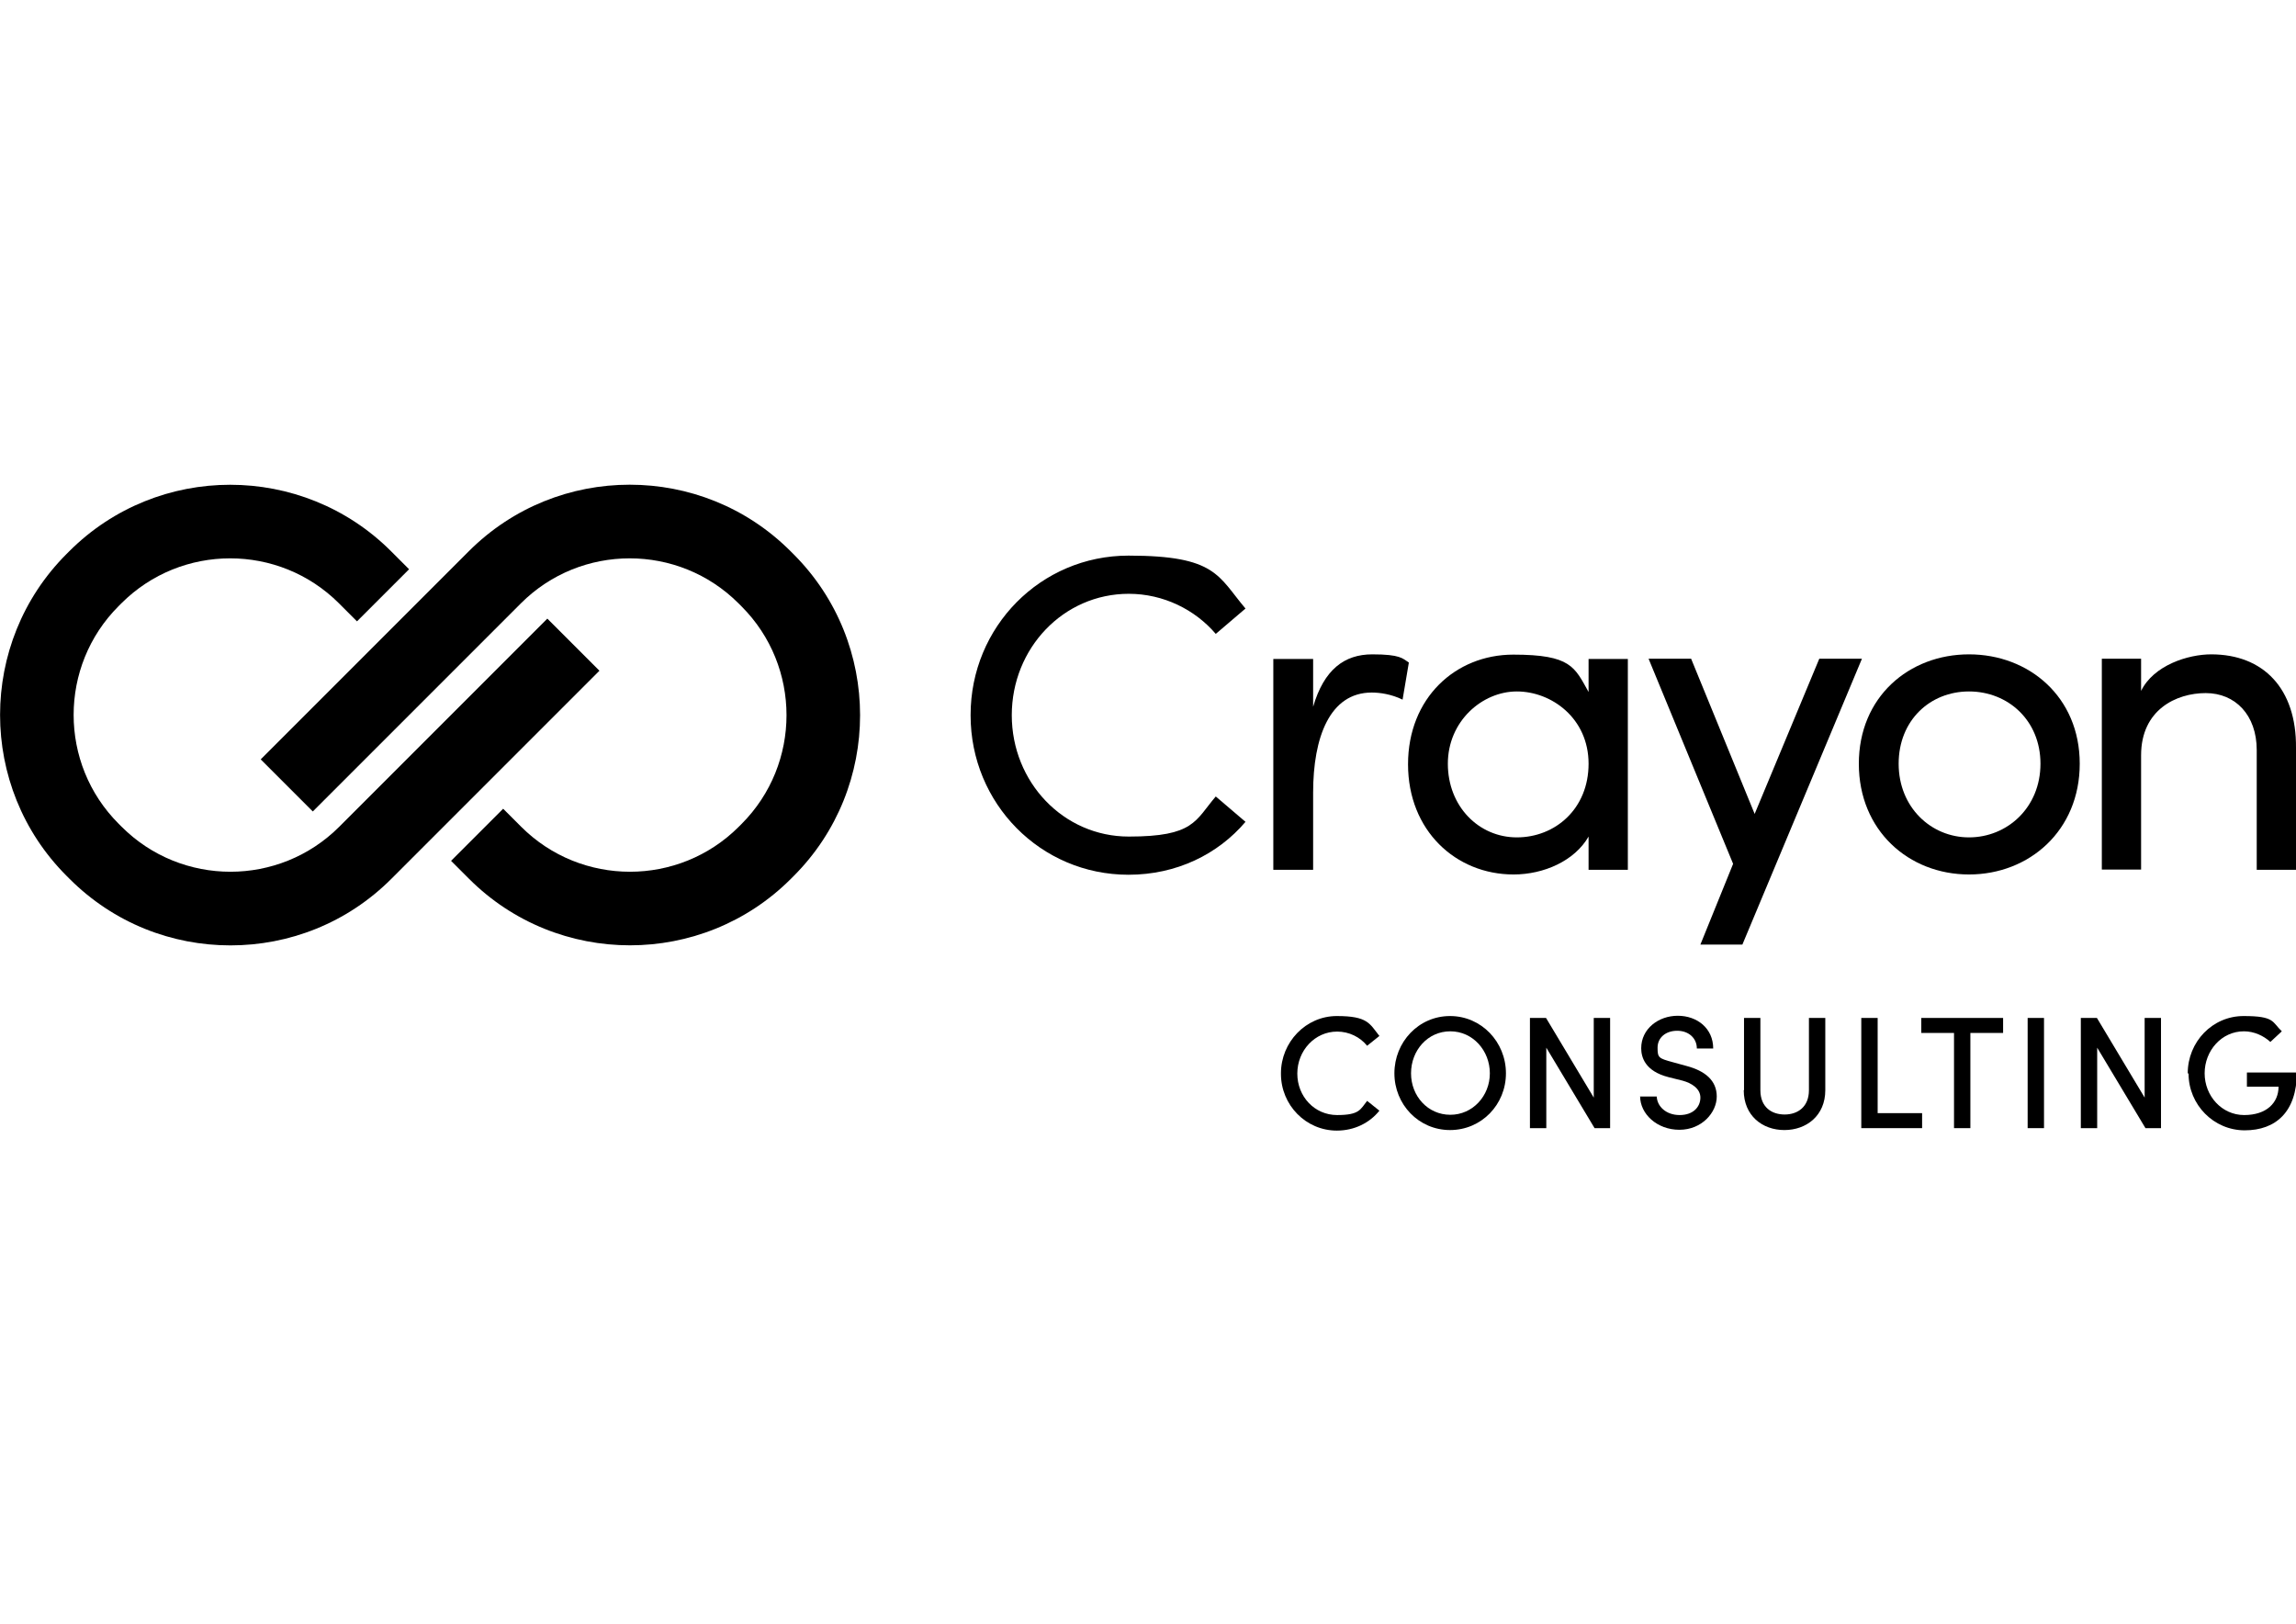
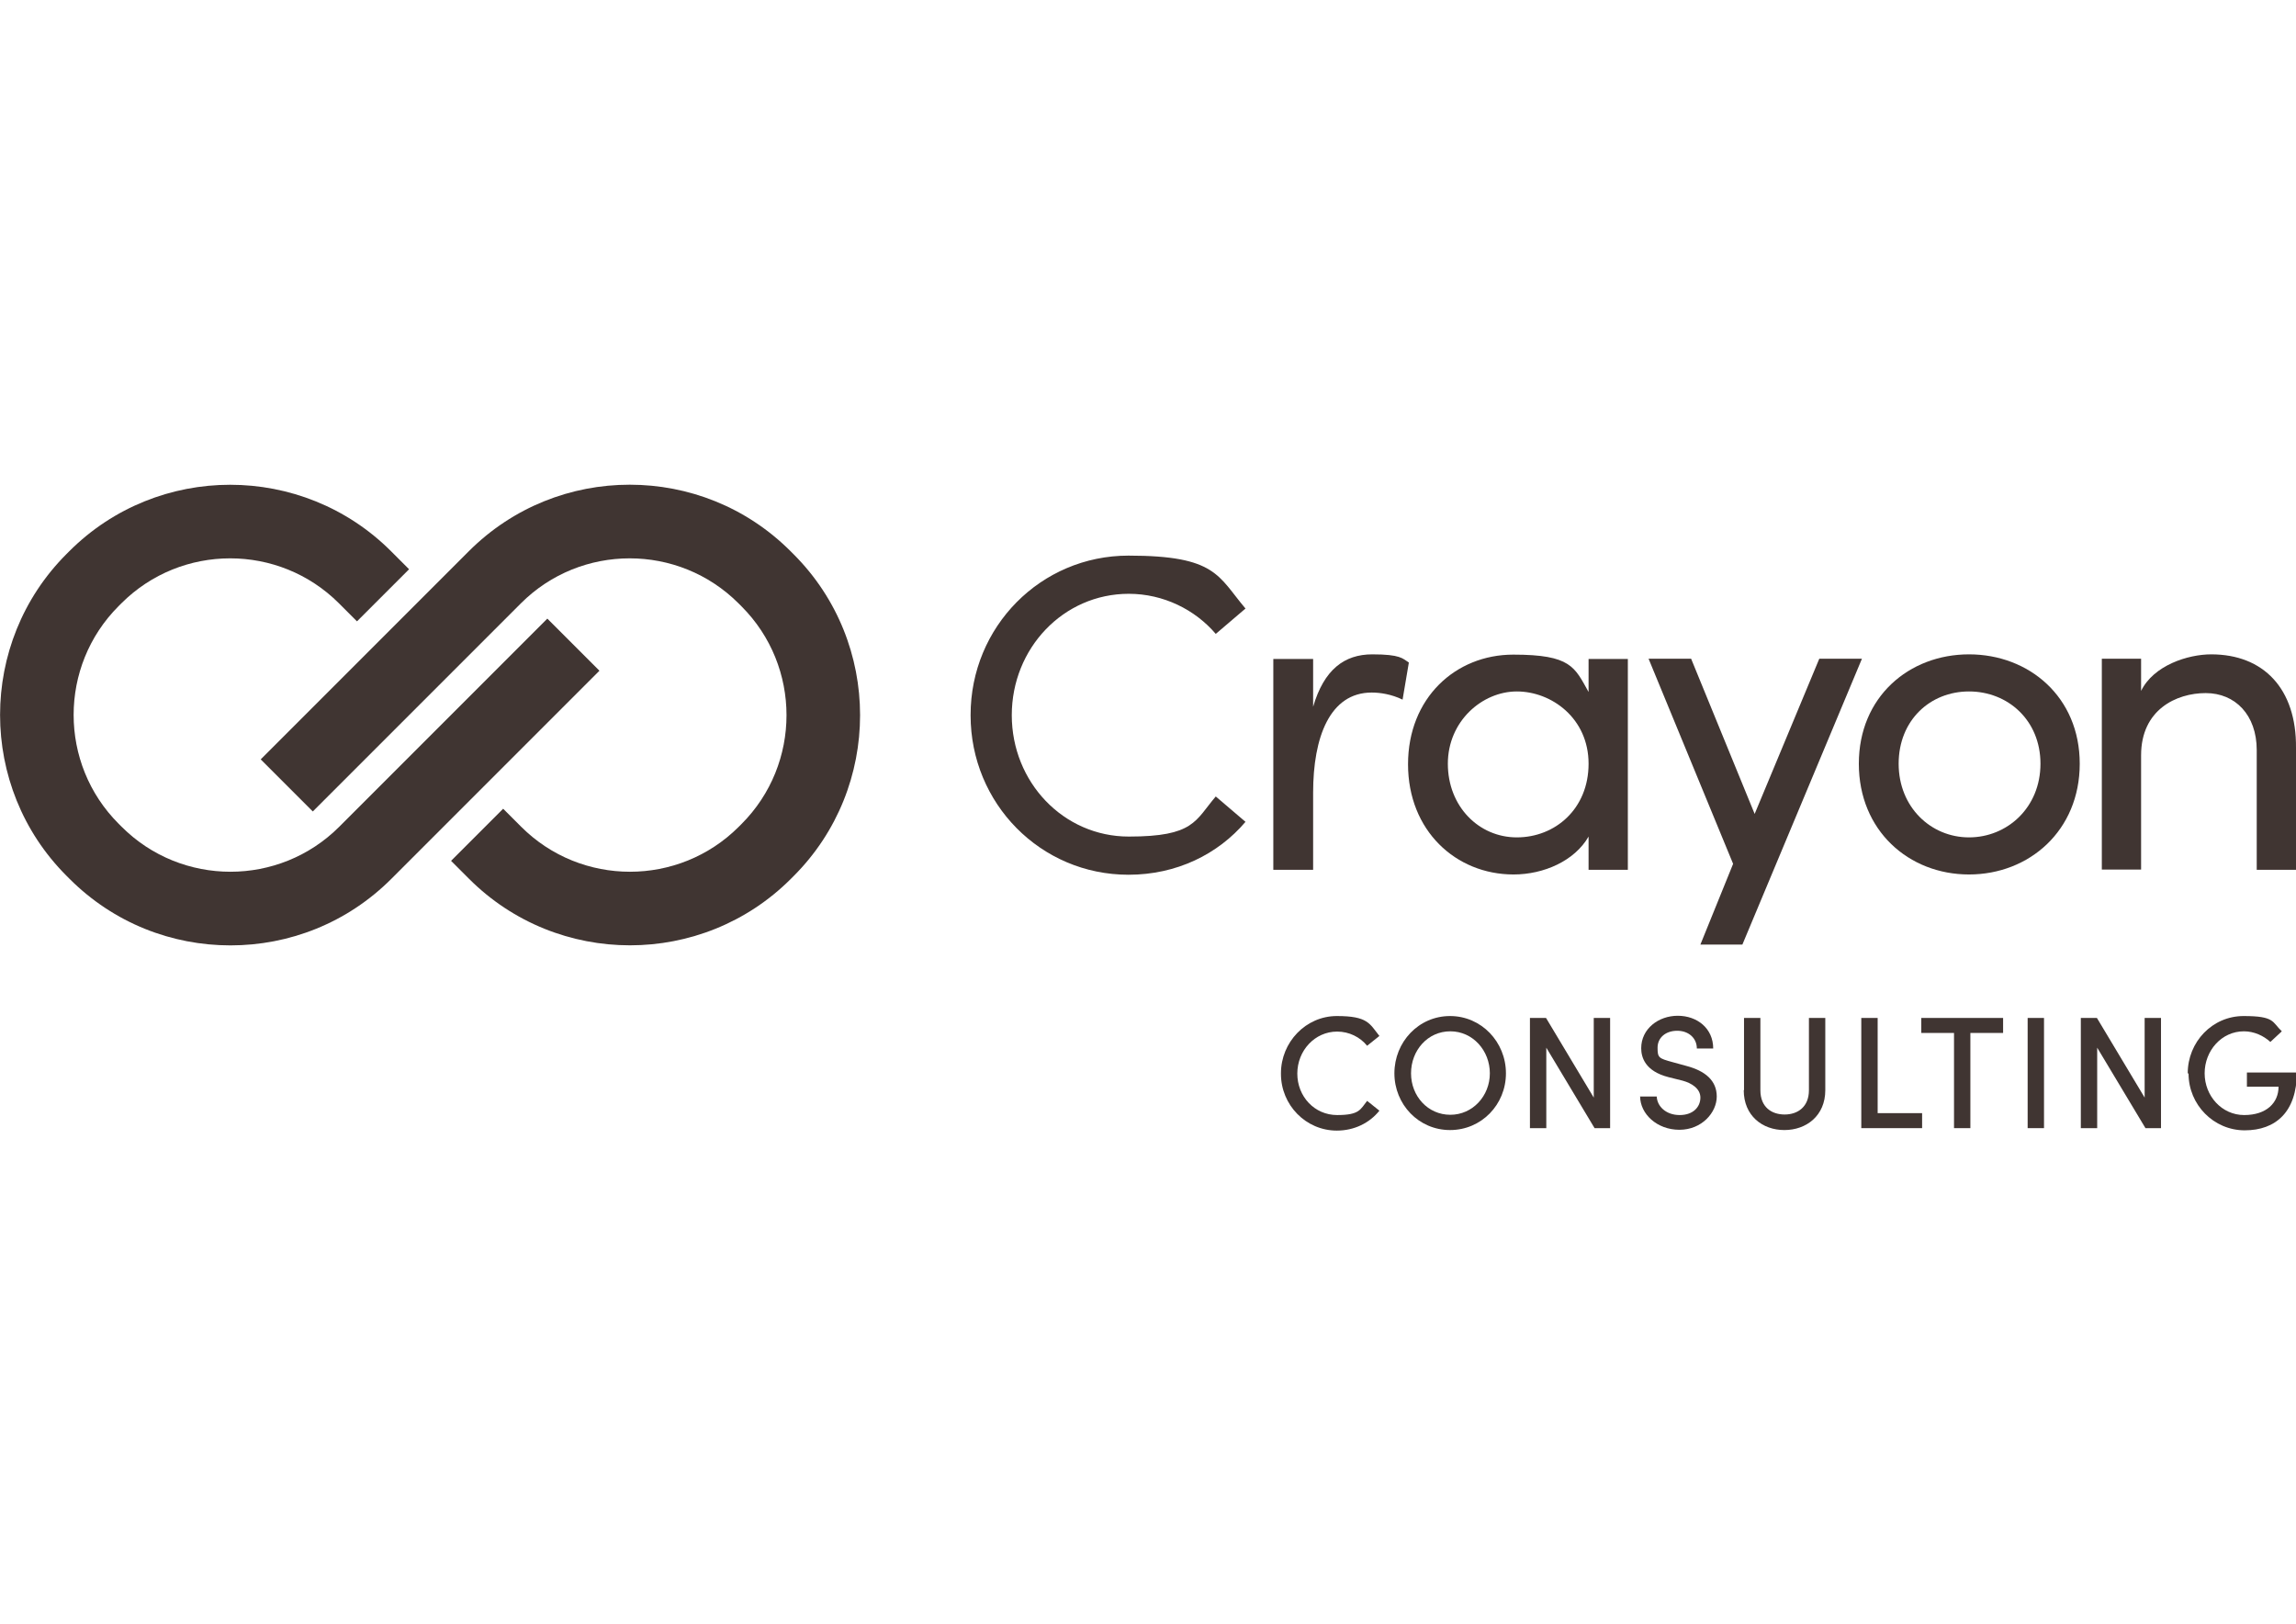
<svg xmlns="http://www.w3.org/2000/svg" id="logo-simple" version="1.1" viewBox="0 0 841.9 595.3">
-   <path d="M25.5,322.2c16.3,16.3,37.6,24.4,59,24.4s42.7-8.1,59-24.4l76.3-76.3-19.1-19.1-76.3,76.3c-22,22-57.8,22-79.8,0l-1.1-1.1c-22-22-22-57.8,0-79.8l1-1c22-22,57.8-22,79.8,0l6.6,6.6,19.1-19.1-6.6-6.6c-32.5-32.5-85.5-32.5-118,0l-1,1c-32.5,32.5-32.5,85.5,0,118l1.1,1.1h0Z" />
-   <path d="M289.9,202.1c-16.3-16.3-37.6-24.4-59-24.4s-42.7,8.1-59,24.4l-76.3,76.3,19.1,19.1,76.3-76.3c22-22,57.8-22,79.8,0l1.1,1.1c22,22,22,57.8,0,79.8l-1,1c-22,22-57.8,22-79.8,0l-6.6-6.6-19.1,19.1,6.6,6.6c32.5,32.5,85.5,32.5,118,0l1-1c32.5-32.5,32.5-85.5,0-118l-1.1-1.1h0Z" />
-   <path d="M682.7,241.6l-43.8,104.7h-15.4l12-29.6-31-75.2h15.6l23.3,56.9,23.7-56.9h15.6Z" />
-   <path d="M355.9,262.1c0-32.3,25.7-58.4,57.9-58.4s32.8,7.5,42.9,19.4l-10.9,9.3c-7.6-8.9-19.2-14.7-31.9-14.7-24,0-42.9,20-42.9,44.5s18.9,44.5,42.9,44.5,24.3-5.8,31.9-14.7l10.9,9.3c-10.1,11.9-25.3,19.4-42.9,19.4-32.3,0-57.9-26.2-57.9-58.4" />
-   <path d="M516.6,242.9l-2.3,13.6c-4.1-2-8.3-2.6-11.3-2.6-15.4,0-21.5,16.4-21.5,36.7v28.3h-14.6v-77.3h14.6v17.5c4-13.6,11.4-19.2,21.7-19.2s11.1,1.5,13.4,3" />
-   <path d="M582.5,280c0-16.7-13.6-26.5-26.3-26.5s-25.3,10.9-25.3,26.5,11.3,27,25.3,27,26.3-10.4,26.3-27ZM596.9,241.6v77.3h-14.4v-12.2c-5.1,8.9-16.4,13.9-27.5,13.9-21.2,0-38.7-16.1-38.7-40.4s17.4-40.2,38.6-40.2,22.5,4.6,27.6,13.7v-12.1h14.4Z" />
-   <path d="M748.2,280c0-15.9-11.9-26.5-26.2-26.5s-25.8,10.6-25.8,26.5,11.8,27,25.8,27,26.2-10.9,26.2-27ZM681.6,280c0-24.5,18.4-40.1,40.4-40.1s40.6,15.6,40.6,40.1-18.5,40.6-40.6,40.6-40.4-16.1-40.4-40.6Z" />
-   <path d="M841.9,274.2v44.7h-14.4v-43.9c0-12.9-7.9-20.9-18.7-20.9s-23.7,6.1-23.7,22.8v41.9h-14.4v-77.3h14.4v11.8c4.6-9.4,17.2-13.4,25.7-13.4,19.2,0,31.3,12.6,31.1,34.3" />
-   <path d="M469.7,393.5c0-11.4,9.1-21,20.5-21s12,2.8,15.6,7.3l-4.5,3.6c-2.6-3.2-6.6-5.2-11-5.2-8.2,0-14.6,7-14.6,15.4s6.3,15.2,14.6,15.2,8.5-2.1,11-5.2l4.5,3.6c-3.6,4.5-9.2,7.3-15.6,7.3-11.4,0-20.5-9.4-20.5-20.8h0Z" />
-   <path d="M511.3,393.5c0-11.5,8.9-21,20.4-21s20.5,9.5,20.5,21-9,20.8-20.5,20.8-20.4-9.4-20.4-20.8ZM546.3,393.5c0-8.3-6.2-15.4-14.5-15.4s-14.4,7-14.4,15.4,6.2,15.2,14.4,15.2,14.5-6.9,14.5-15.2Z" />
-   <path d="M584.4,373.2h6v40.4h-5.7l-17.7-29.5v29.5h-6v-40.4h5.9l17.5,29.2v-29.2h0Z" />
-   <path d="M601.5,402h6c.1,3.5,3.3,6.8,8.4,6.8s7.6-3.1,7.6-6.4-3.2-5.3-6.5-6.2l-5.2-1.3c-8.6-2.2-10-7.3-10-10.6,0-7.1,6.3-11.9,13.4-11.9s13,4.6,13,12h-6c0-3.8-3-6.5-7.2-6.5s-7.2,2.5-7.2,6.2.4,3.9,5.5,5.3l5.1,1.4c6.8,1.8,11.1,5.3,11.1,11.2s-5.5,12.2-13.7,12.2-14.4-5.8-14.4-12.3h0Z" />
-   <path d="M639.5,399.7v-26.5h6v26.5c0,6.2,4.1,8.9,8.9,8.9s8.9-2.8,8.9-8.9v-26.5h6v26.5c0,9.3-6.9,14.6-15,14.6s-14.9-5.3-14.9-14.6h0Z" />
-   <path d="M688.5,408.1h16.3v5.5h-22.3v-40.4h6v34.9Z" />
-   <path d="M734.5,373.2v5.5h-12v34.9h-6v-34.9h-12v-5.5h30.1Z" />
-   <path d="M743.5,413.6v-40.4h6v40.4h-6Z" />
-   <path d="M786.4,373.2h6v40.4h-5.7l-17.7-29.5v29.5h-6v-40.4h5.9l17.5,29.2v-29.2Z" />
-   <path d="M802.2,393.5c0-11.5,9-21,20.5-21s10.4,2.2,14,5.6l-4.2,3.9c-2.5-2.3-6-3.9-9.7-3.9-8.2,0-14.4,7.1-14.4,15.4s6.3,15.3,14.5,15.3,12.6-4.5,12.6-10.4h-11.6v-5.2h18.3c0,14.4-7.7,21.2-19.1,21.2s-20.6-9.4-20.6-20.8Z" />
+   <path fill="#403532" d="M25.5,322.2c16.3,16.3,37.6,24.4,59,24.4s42.7-8.1,59-24.4l76.3-76.3-19.1-19.1-76.3,76.3c-22,22-57.8,22-79.8,0l-1.1-1.1c-22-22-22-57.8,0-79.8l1-1c22-22,57.8-22,79.8,0l6.6,6.6,19.1-19.1-6.6-6.6c-32.5-32.5-85.5-32.5-118,0l-1,1c-32.5,32.5-32.5,85.5,0,118l1.1,1.1h0Z" />
+   <path fill="#403532" d="M289.9,202.1c-16.3-16.3-37.6-24.4-59-24.4s-42.7,8.1-59,24.4l-76.3,76.3,19.1,19.1,76.3-76.3c22-22,57.8-22,79.8,0l1.1,1.1c22,22,22,57.8,0,79.8l-1,1c-22,22-57.8,22-79.8,0l-6.6-6.6-19.1,19.1,6.6,6.6c32.5,32.5,85.5,32.5,118,0l1-1c32.5-32.5,32.5-85.5,0-118l-1.1-1.1h0Z" />
+   <path fill="#403532" d="M682.7,241.6l-43.8,104.7h-15.4l12-29.6-31-75.2h15.6l23.3,56.9,23.7-56.9h15.6Z" />
+   <path fill="#403532" d="M355.9,262.1c0-32.3,25.7-58.4,57.9-58.4s32.8,7.5,42.9,19.4l-10.9,9.3c-7.6-8.9-19.2-14.7-31.9-14.7-24,0-42.9,20-42.9,44.5s18.9,44.5,42.9,44.5,24.3-5.8,31.9-14.7l10.9,9.3c-10.1,11.9-25.3,19.4-42.9,19.4-32.3,0-57.9-26.2-57.9-58.4" />
+   <path fill="#403532" d="M516.6,242.9l-2.3,13.6c-4.1-2-8.3-2.6-11.3-2.6-15.4,0-21.5,16.4-21.5,36.7v28.3h-14.6v-77.3h14.6v17.5c4-13.6,11.4-19.2,21.7-19.2s11.1,1.5,13.4,3" />
+   <path fill="#403532" d="M582.5,280c0-16.7-13.6-26.5-26.3-26.5s-25.3,10.9-25.3,26.5,11.3,27,25.3,27,26.3-10.4,26.3-27ZM596.9,241.6v77.3h-14.4v-12.2c-5.1,8.9-16.4,13.9-27.5,13.9-21.2,0-38.7-16.1-38.7-40.4s17.4-40.2,38.6-40.2,22.5,4.6,27.6,13.7v-12.1h14.4Z" />
+   <path fill="#403532" d="M748.2,280c0-15.9-11.9-26.5-26.2-26.5s-25.8,10.6-25.8,26.5,11.8,27,25.8,27,26.2-10.9,26.2-27ZM681.6,280c0-24.5,18.4-40.1,40.4-40.1s40.6,15.6,40.6,40.1-18.5,40.6-40.6,40.6-40.4-16.1-40.4-40.6Z" />
+   <path fill="#403532" d="M841.9,274.2v44.7h-14.4v-43.9c0-12.9-7.9-20.9-18.7-20.9s-23.7,6.1-23.7,22.8v41.9h-14.4v-77.3h14.4v11.8c4.6-9.4,17.2-13.4,25.7-13.4,19.2,0,31.3,12.6,31.1,34.3" />
+   <path fill="#403532" d="M469.7,393.5c0-11.4,9.1-21,20.5-21s12,2.8,15.6,7.3l-4.5,3.6c-2.6-3.2-6.6-5.2-11-5.2-8.2,0-14.6,7-14.6,15.4s6.3,15.2,14.6,15.2,8.5-2.1,11-5.2l4.5,3.6c-3.6,4.5-9.2,7.3-15.6,7.3-11.4,0-20.5-9.4-20.5-20.8h0Z" />
+   <path fill="#403532" d="M511.3,393.5c0-11.5,8.9-21,20.4-21s20.5,9.5,20.5,21-9,20.8-20.5,20.8-20.4-9.4-20.4-20.8ZM546.3,393.5c0-8.3-6.2-15.4-14.5-15.4s-14.4,7-14.4,15.4,6.2,15.2,14.4,15.2,14.5-6.9,14.5-15.2Z" />
+   <path fill="#403532" d="M584.4,373.2h6v40.4h-5.7l-17.7-29.5v29.5h-6v-40.4h5.9l17.5,29.2v-29.2h0Z" />
+   <path fill="#403532" d="M601.5,402h6c.1,3.5,3.3,6.8,8.4,6.8s7.6-3.1,7.6-6.4-3.2-5.3-6.5-6.2l-5.2-1.3c-8.6-2.2-10-7.3-10-10.6,0-7.1,6.3-11.9,13.4-11.9s13,4.6,13,12h-6c0-3.8-3-6.5-7.2-6.5s-7.2,2.5-7.2,6.2.4,3.9,5.5,5.3l5.1,1.4c6.8,1.8,11.1,5.3,11.1,11.2s-5.5,12.2-13.7,12.2-14.4-5.8-14.4-12.3h0Z" />
+   <path fill="#403532" d="M639.5,399.7v-26.5h6v26.5c0,6.2,4.1,8.9,8.9,8.9s8.9-2.8,8.9-8.9v-26.5h6v26.5c0,9.3-6.9,14.6-15,14.6s-14.9-5.3-14.9-14.6h0Z" />
+   <path fill="#403532" d="M688.5,408.1h16.3v5.5h-22.3v-40.4h6v34.9Z" />
+   <path fill="#403532" d="M734.5,373.2v5.5h-12v34.9h-6v-34.9h-12v-5.5h30.1Z" />
+   <path fill="#403532" d="M743.5,413.6v-40.4h6v40.4h-6Z" />
+   <path fill="#403532" d="M786.4,373.2h6v40.4h-5.7l-17.7-29.5v29.5h-6v-40.4h5.9l17.5,29.2v-29.2Z" />
+   <path fill="#403532" d="M802.2,393.5c0-11.5,9-21,20.5-21s10.4,2.2,14,5.6l-4.2,3.9c-2.5-2.3-6-3.9-9.7-3.9-8.2,0-14.4,7.1-14.4,15.4s6.3,15.3,14.5,15.3,12.6-4.5,12.6-10.4h-11.6v-5.2h18.3c0,14.4-7.7,21.2-19.1,21.2s-20.6-9.4-20.6-20.8Z" />
</svg>
